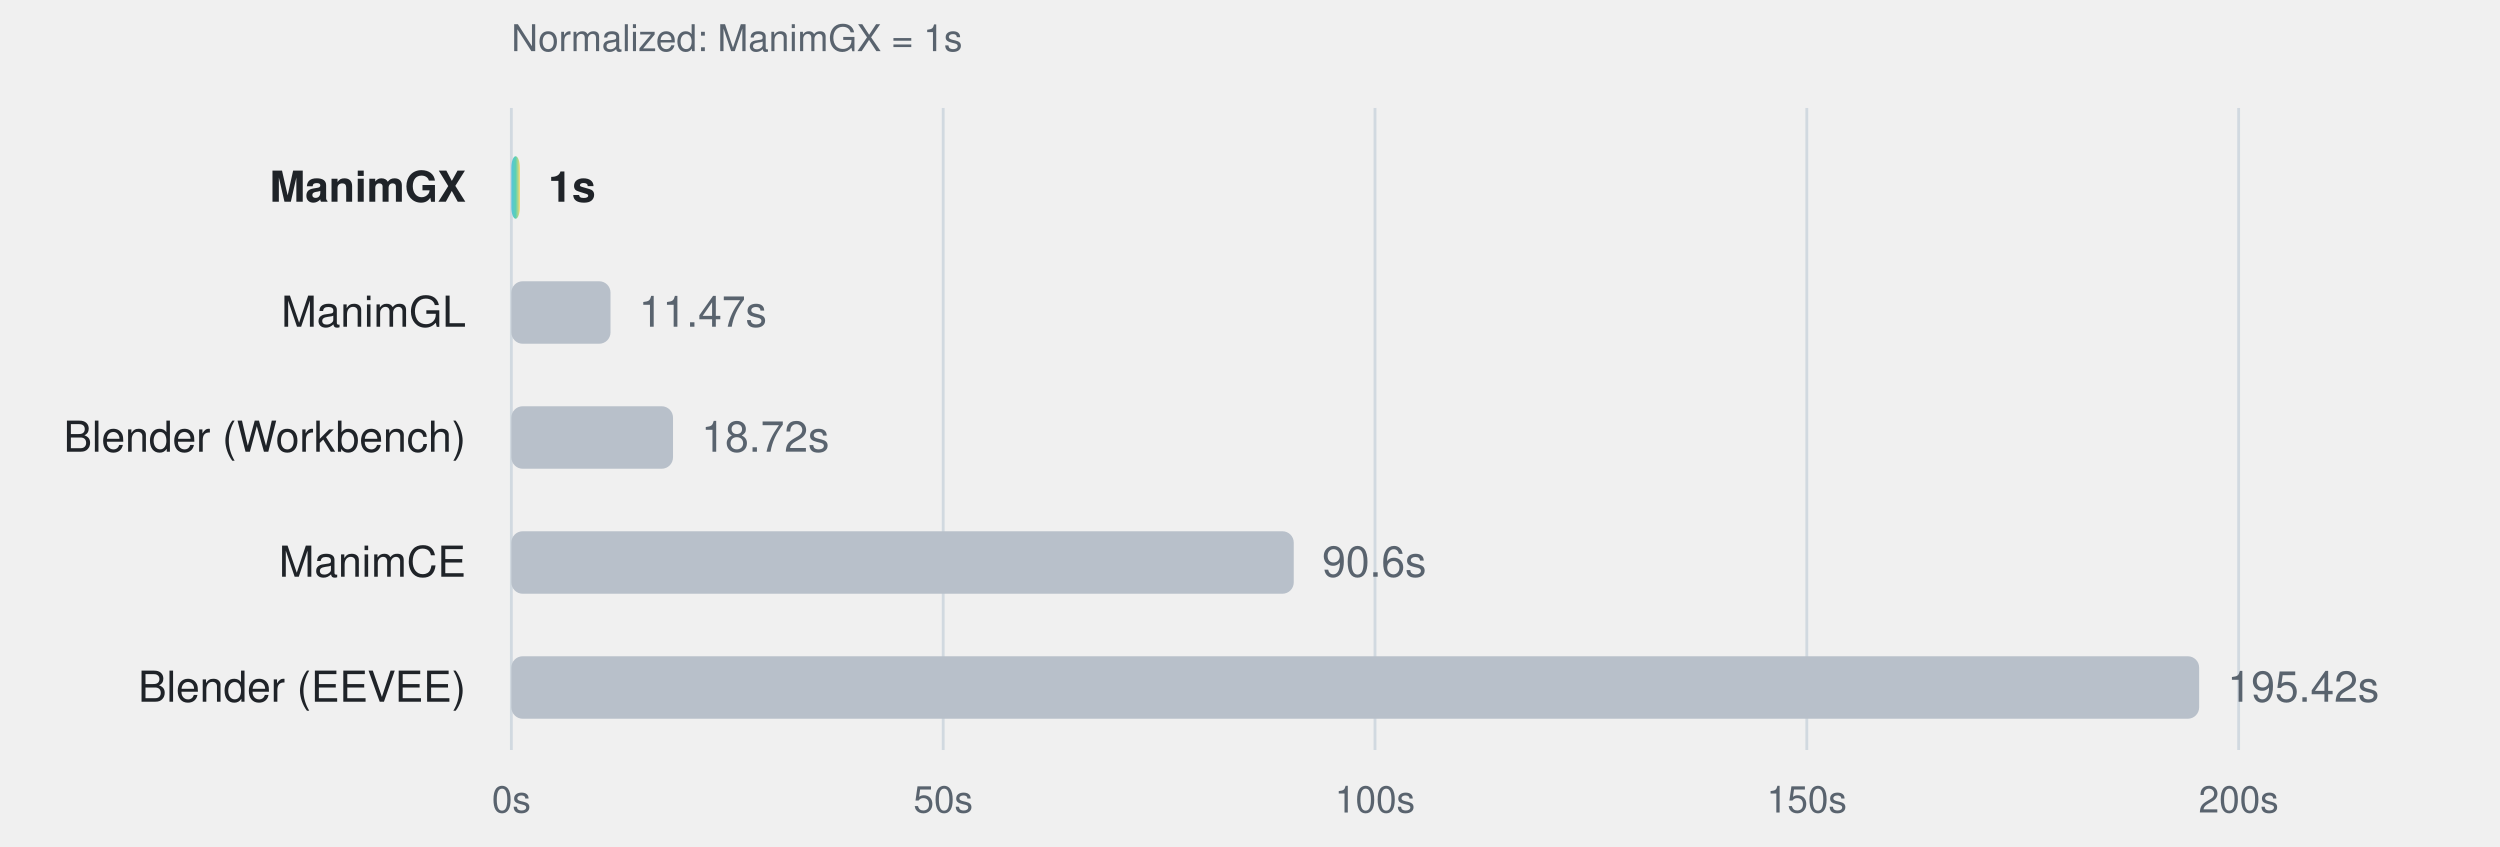
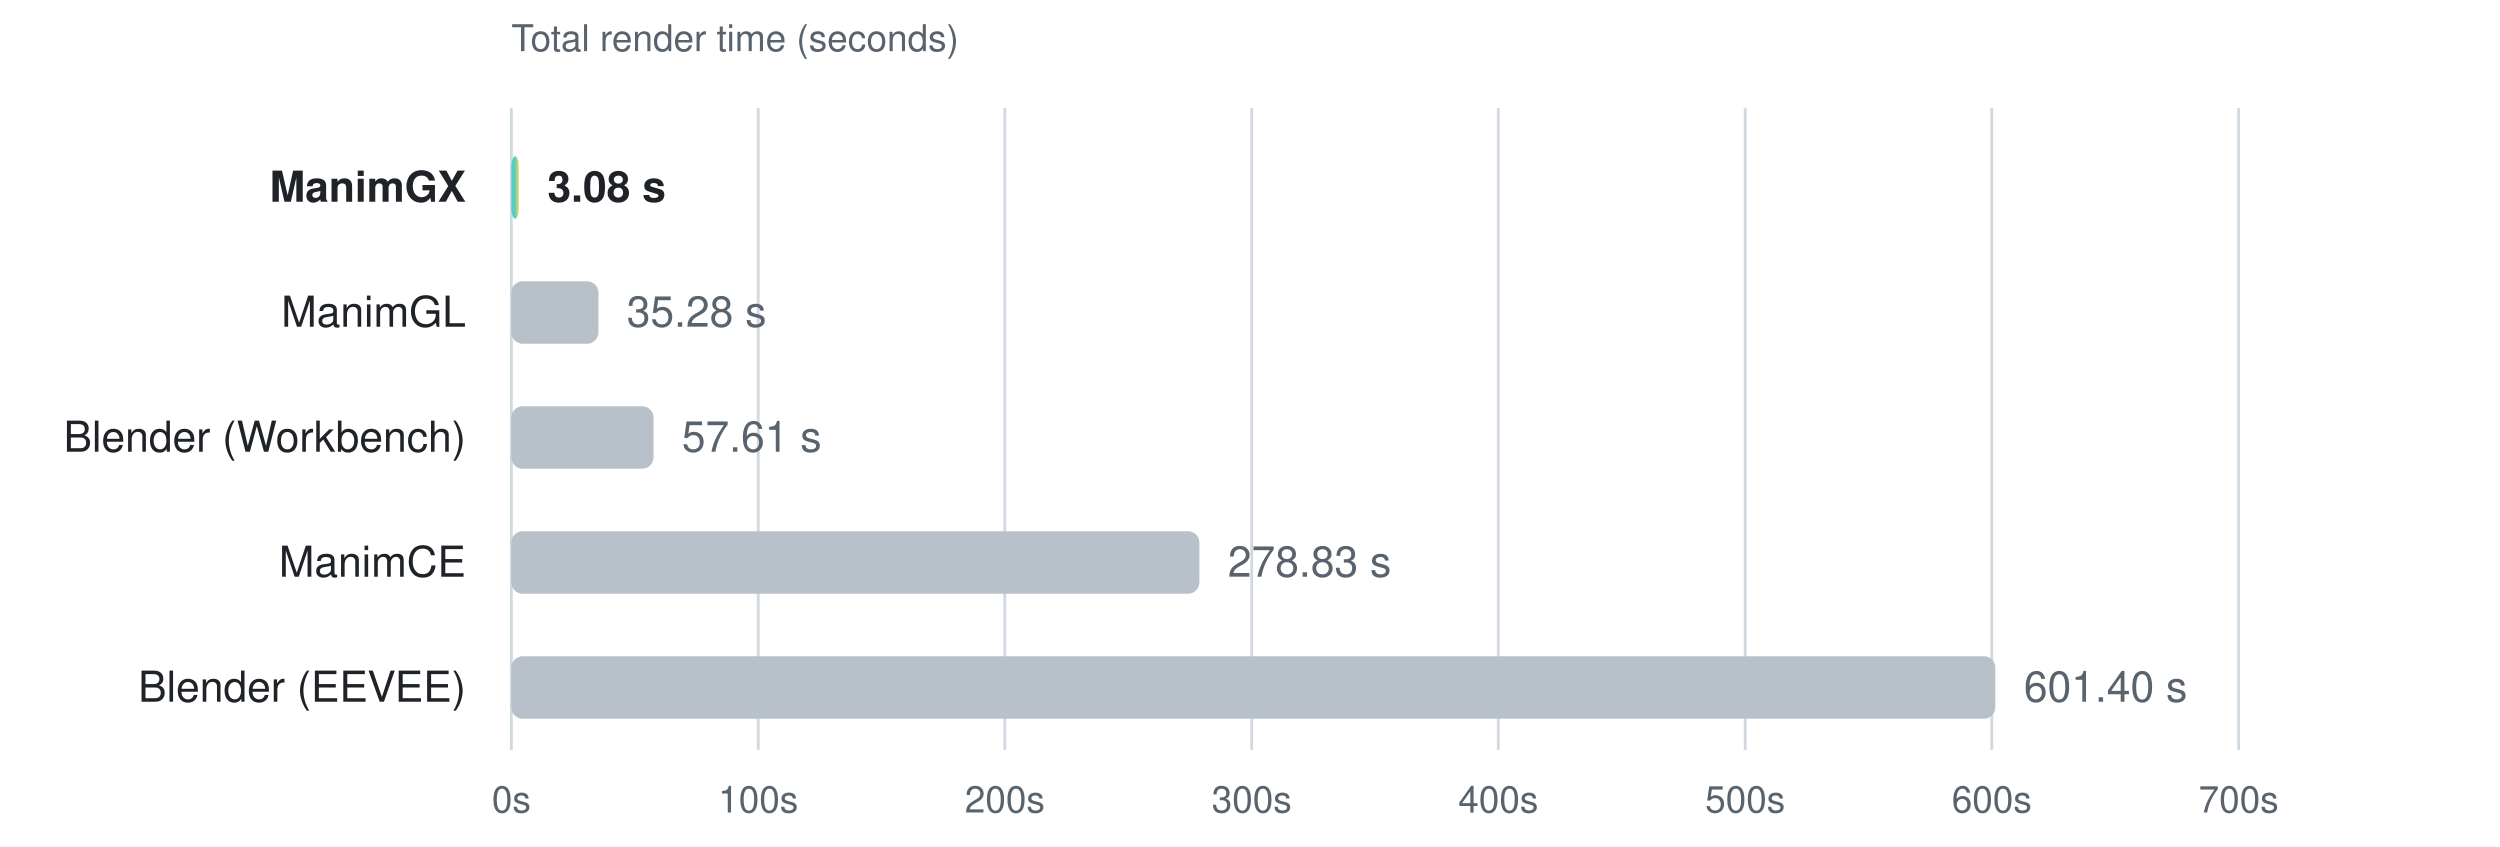
<svg xmlns="http://www.w3.org/2000/svg" width="880" height="298" viewBox="0 0 880 298" font-family="-apple-system, BlinkMacSystemFont, 'Segoe UI', Helvetica, Arial, sans-serif" font-size="15">
-   <style>.bar{transform-box:fill-box;transform-origin:0 50%;animation:14.100s linear infinite}.done{animation:14.100s step-end infinite}@media (prefers-reduced-motion:reduce){.bar,.done,.clock{animation:none}.clock{opacity:0}}@keyframes b0{0%{transform:scaleX(0)}0.355%{transform:scaleX(0.05)}0.709%{transform:scaleX(0.1)}1.064%{transform:scaleX(0.15)}1.418%{transform:scaleX(0.2)}1.773%{transform:scaleX(0.25)}2.128%{transform:scaleX(0.3)}2.482%{transform:scaleX(0.35)}2.837%{transform:scaleX(0.4)}3.191%{transform:scaleX(0.45)}3.546%{transform:scaleX(0.5)}3.901%{transform:scaleX(0.55)}4.255%{transform:scaleX(0.6)}4.610%{transform:scaleX(0.65)}4.965%{transform:scaleX(0.7)}5.319%{transform:scaleX(0.75)}5.674%{transform:scaleX(0.8)}6.028%{transform:scaleX(0.85)}6.383%{transform:scaleX(0.9)}6.738%{transform:scaleX(0.95)}7.092%{transform:scaleX(1)}7.092%{transform:scaleX(1)}97.163%{transform:scaleX(1)}100%{transform:scaleX(0)}}#b0{animation-name:b0}@keyframes t0{0%{opacity:0}7.092%{opacity:1}97.163%{opacity:0}}#t0{animation-name:t0}@keyframes b1{0%{transform:scaleX(0)}0.355%{transform:scaleX(0.0044)}0.709%{transform:scaleX(0.0087)}1.064%{transform:scaleX(0.0131)}1.418%{transform:scaleX(0.0174)}1.773%{transform:scaleX(0.0218)}2.128%{transform:scaleX(0.0262)}2.482%{transform:scaleX(0.0305)}2.837%{transform:scaleX(0.0349)}3.191%{transform:scaleX(0.0392)}3.546%{transform:scaleX(0.0436)}3.901%{transform:scaleX(0.048)}4.255%{transform:scaleX(0.0523)}4.610%{transform:scaleX(0.0567)}4.965%{transform:scaleX(0.0611)}5.319%{transform:scaleX(0.0654)}5.674%{transform:scaleX(0.0698)}6.028%{transform:scaleX(0.0741)}6.383%{transform:scaleX(0.0785)}6.738%{transform:scaleX(0.0829)}7.092%{transform:scaleX(0.0872)}7.447%{transform:scaleX(0.0916)}7.801%{transform:scaleX(0.0959)}8.156%{transform:scaleX(0.1003)}8.511%{transform:scaleX(0.1047)}8.865%{transform:scaleX(0.109)}9.220%{transform:scaleX(0.1134)}9.574%{transform:scaleX(0.1177)}9.929%{transform:scaleX(0.1221)}10.284%{transform:scaleX(0.1265)}10.638%{transform:scaleX(0.1308)}10.993%{transform:scaleX(0.1352)}11.348%{transform:scaleX(0.1396)}11.702%{transform:scaleX(0.1439)}12.057%{transform:scaleX(0.1483)}12.411%{transform:scaleX(0.1526)}12.766%{transform:scaleX(0.157)}13.121%{transform:scaleX(0.1614)}13.475%{transform:scaleX(0.1657)}13.830%{transform:scaleX(0.1701)}14.184%{transform:scaleX(0.1744)}14.539%{transform:scaleX(0.1788)}14.894%{transform:scaleX(0.1832)}15.248%{transform:scaleX(0.1875)}15.603%{transform:scaleX(0.1919)}15.957%{transform:scaleX(0.2046)}16.312%{transform:scaleX(0.2181)}16.667%{transform:scaleX(0.2326)}17.021%{transform:scaleX(0.248)}17.376%{transform:scaleX(0.2644)}17.730%{transform:scaleX(0.2819)}18.085%{transform:scaleX(0.3005)}18.440%{transform:scaleX(0.3204)}18.794%{transform:scaleX(0.3416)}19.149%{transform:scaleX(0.3643)}19.504%{transform:scaleX(0.3884)}19.858%{transform:scaleX(0.4141)}20.213%{transform:scaleX(0.4415)}20.567%{transform:scaleX(0.4707)}20.922%{transform:scaleX(0.5019)}21.277%{transform:scaleX(0.5351)}21.631%{transform:scaleX(0.5705)}21.986%{transform:scaleX(0.6083)}22.340%{transform:scaleX(0.6485)}22.695%{transform:scaleX(0.6915)}23.050%{transform:scaleX(0.7372)}23.404%{transform:scaleX(0.786)}23.759%{transform:scaleX(0.8381)}24.113%{transform:scaleX(0.8935)}24.468%{transform:scaleX(0.9527)}24.736%{transform:scaleX(1)}97.163%{transform:scaleX(1)}100%{transform:scaleX(0)}}#b1{animation-name:b1}@keyframes t1{0%{opacity:0}24.736%{opacity:1}97.163%{opacity:0}}#t1{animation-name:t1}@keyframes b2{0%{transform:scaleX(0)}0.355%{transform:scaleX(0.0027)}0.709%{transform:scaleX(0.0053)}1.064%{transform:scaleX(0.008)}1.418%{transform:scaleX(0.0107)}1.773%{transform:scaleX(0.0134)}2.128%{transform:scaleX(0.016)}2.482%{transform:scaleX(0.0187)}2.837%{transform:scaleX(0.0214)}3.191%{transform:scaleX(0.024)}3.546%{transform:scaleX(0.0267)}3.901%{transform:scaleX(0.0294)}4.255%{transform:scaleX(0.0321)}4.610%{transform:scaleX(0.0347)}4.965%{transform:scaleX(0.0374)}5.319%{transform:scaleX(0.0401)}5.674%{transform:scaleX(0.0427)}6.028%{transform:scaleX(0.0454)}6.383%{transform:scaleX(0.0481)}6.738%{transform:scaleX(0.0507)}7.092%{transform:scaleX(0.0534)}7.447%{transform:scaleX(0.0561)}7.801%{transform:scaleX(0.0588)}8.156%{transform:scaleX(0.0614)}8.511%{transform:scaleX(0.0641)}8.865%{transform:scaleX(0.0668)}9.220%{transform:scaleX(0.0694)}9.574%{transform:scaleX(0.0721)}9.929%{transform:scaleX(0.0748)}10.284%{transform:scaleX(0.0775)}10.638%{transform:scaleX(0.0801)}10.993%{transform:scaleX(0.0828)}11.348%{transform:scaleX(0.0855)}11.702%{transform:scaleX(0.0881)}12.057%{transform:scaleX(0.0908)}12.411%{transform:scaleX(0.0935)}12.766%{transform:scaleX(0.0962)}13.121%{transform:scaleX(0.0988)}13.475%{transform:scaleX(0.1015)}13.830%{transform:scaleX(0.1042)}14.184%{transform:scaleX(0.1068)}14.539%{transform:scaleX(0.1095)}14.894%{transform:scaleX(0.1122)}15.248%{transform:scaleX(0.1148)}15.603%{transform:scaleX(0.1175)}15.957%{transform:scaleX(0.1253)}16.312%{transform:scaleX(0.1336)}16.667%{transform:scaleX(0.1424)}17.021%{transform:scaleX(0.1519)}17.376%{transform:scaleX(0.1619)}17.730%{transform:scaleX(0.1726)}18.085%{transform:scaleX(0.1841)}18.440%{transform:scaleX(0.1962)}18.794%{transform:scaleX(0.2092)}19.149%{transform:scaleX(0.2231)}19.504%{transform:scaleX(0.2379)}19.858%{transform:scaleX(0.2536)}20.213%{transform:scaleX(0.2704)}20.567%{transform:scaleX(0.2883)}20.922%{transform:scaleX(0.3074)}21.277%{transform:scaleX(0.3277)}21.631%{transform:scaleX(0.3494)}21.986%{transform:scaleX(0.3725)}22.340%{transform:scaleX(0.3972)}22.695%{transform:scaleX(0.4235)}23.050%{transform:scaleX(0.4515)}23.404%{transform:scaleX(0.4814)}23.759%{transform:scaleX(0.5133)}24.113%{transform:scaleX(0.5472)}24.468%{transform:scaleX(0.5835)}24.823%{transform:scaleX(0.6221)}25.177%{transform:scaleX(0.6633)}25.532%{transform:scaleX(0.7072)}25.887%{transform:scaleX(0.754)}26.241%{transform:scaleX(0.8039)}26.596%{transform:scaleX(0.8571)}26.950%{transform:scaleX(0.9139)}27.305%{transform:scaleX(0.9743)}27.449%{transform:scaleX(1)}97.163%{transform:scaleX(1)}100%{transform:scaleX(0)}}#b2{animation-name:b2}@keyframes t2{0%{opacity:0}27.449%{opacity:1}97.163%{opacity:0}}#t2{animation-name:t2}@keyframes b3{0%{transform:scaleX(0)}0.355%{transform:scaleX(0.0006)}0.709%{transform:scaleX(0.0011)}1.064%{transform:scaleX(0.0017)}1.418%{transform:scaleX(0.0022)}1.773%{transform:scaleX(0.0028)}2.128%{transform:scaleX(0.0033)}2.482%{transform:scaleX(0.0039)}2.837%{transform:scaleX(0.0044)}3.191%{transform:scaleX(0.005)}3.546%{transform:scaleX(0.0055)}3.901%{transform:scaleX(0.0061)}4.255%{transform:scaleX(0.0066)}4.610%{transform:scaleX(0.0072)}4.965%{transform:scaleX(0.0077)}5.319%{transform:scaleX(0.0083)}5.674%{transform:scaleX(0.0088)}6.028%{transform:scaleX(0.0094)}6.383%{transform:scaleX(0.0099)}6.738%{transform:scaleX(0.0105)}7.092%{transform:scaleX(0.011)}7.447%{transform:scaleX(0.0116)}7.801%{transform:scaleX(0.0121)}8.156%{transform:scaleX(0.0127)}8.511%{transform:scaleX(0.0132)}8.865%{transform:scaleX(0.0138)}9.220%{transform:scaleX(0.0143)}9.574%{transform:scaleX(0.0149)}9.929%{transform:scaleX(0.0155)}10.284%{transform:scaleX(0.016)}10.638%{transform:scaleX(0.0166)}10.993%{transform:scaleX(0.0171)}11.348%{transform:scaleX(0.0177)}11.702%{transform:scaleX(0.0182)}12.057%{transform:scaleX(0.0188)}12.411%{transform:scaleX(0.0193)}12.766%{transform:scaleX(0.0199)}13.121%{transform:scaleX(0.0204)}13.475%{transform:scaleX(0.021)}13.830%{transform:scaleX(0.0215)}14.184%{transform:scaleX(0.0221)}14.539%{transform:scaleX(0.0226)}14.894%{transform:scaleX(0.0232)}15.248%{transform:scaleX(0.0237)}15.603%{transform:scaleX(0.0243)}15.957%{transform:scaleX(0.0259)}16.312%{transform:scaleX(0.0276)}16.667%{transform:scaleX(0.0294)}17.021%{transform:scaleX(0.0314)}17.376%{transform:scaleX(0.0335)}17.730%{transform:scaleX(0.0357)}18.085%{transform:scaleX(0.038)}18.440%{transform:scaleX(0.0405)}18.794%{transform:scaleX(0.0432)}19.149%{transform:scaleX(0.0461)}19.504%{transform:scaleX(0.0491)}19.858%{transform:scaleX(0.0524)}20.213%{transform:scaleX(0.0559)}20.567%{transform:scaleX(0.0596)}20.922%{transform:scaleX(0.0635)}21.277%{transform:scaleX(0.0677)}21.631%{transform:scaleX(0.0722)}21.986%{transform:scaleX(0.077)}22.340%{transform:scaleX(0.0821)}22.695%{transform:scaleX(0.0875)}23.050%{transform:scaleX(0.0933)}23.404%{transform:scaleX(0.0995)}23.759%{transform:scaleX(0.1061)}24.113%{transform:scaleX(0.1131)}24.468%{transform:scaleX(0.1206)}24.823%{transform:scaleX(0.1285)}25.177%{transform:scaleX(0.137)}25.532%{transform:scaleX(0.1461)}25.887%{transform:scaleX(0.1558)}26.241%{transform:scaleX(0.1661)}26.596%{transform:scaleX(0.1771)}26.950%{transform:scaleX(0.1888)}27.305%{transform:scaleX(0.2013)}27.660%{transform:scaleX(0.2146)}28.014%{transform:scaleX(0.2289)}28.369%{transform:scaleX(0.244)}28.723%{transform:scaleX(0.2602)}29.078%{transform:scaleX(0.2774)}29.433%{transform:scaleX(0.2957)}29.787%{transform:scaleX(0.3153)}30.142%{transform:scaleX(0.3362)}30.496%{transform:scaleX(0.3584)}30.851%{transform:scaleX(0.3822)}31.206%{transform:scaleX(0.4075)}31.560%{transform:scaleX(0.4344)}31.915%{transform:scaleX(0.4632)}32.270%{transform:scaleX(0.4938)}32.624%{transform:scaleX(0.5265)}32.979%{transform:scaleX(0.5614)}33.333%{transform:scaleX(0.5986)}33.688%{transform:scaleX(0.6382)}34.043%{transform:scaleX(0.6804)}34.397%{transform:scaleX(0.7255)}34.752%{transform:scaleX(0.7735)}35.106%{transform:scaleX(0.8247)}35.461%{transform:scaleX(0.8793)}35.816%{transform:scaleX(0.9375)}36.170%{transform:scaleX(0.9995)}36.173%{transform:scaleX(1)}97.163%{transform:scaleX(1)}100%{transform:scaleX(0)}}#b3{animation-name:b3}@keyframes t3{0%{opacity:0}36.173%{opacity:1}97.163%{opacity:0}}#t3{animation-name:t3}@keyframes b4{0%{transform:scaleX(0)}0.355%{transform:scaleX(0.0003)}0.709%{transform:scaleX(0.0005)}1.064%{transform:scaleX(0.0008)}1.418%{transform:scaleX(0.001)}1.773%{transform:scaleX(0.0013)}2.128%{transform:scaleX(0.0015)}2.482%{transform:scaleX(0.0018)}2.837%{transform:scaleX(0.002)}3.191%{transform:scaleX(0.0023)}3.546%{transform:scaleX(0.0026)}3.901%{transform:scaleX(0.0028)}4.255%{transform:scaleX(0.0031)}4.610%{transform:scaleX(0.0033)}4.965%{transform:scaleX(0.0036)}5.319%{transform:scaleX(0.0038)}5.674%{transform:scaleX(0.0041)}6.028%{transform:scaleX(0.0043)}6.383%{transform:scaleX(0.0046)}6.738%{transform:scaleX(0.0049)}7.092%{transform:scaleX(0.0051)}7.447%{transform:scaleX(0.0054)}7.801%{transform:scaleX(0.0056)}8.156%{transform:scaleX(0.0059)}8.511%{transform:scaleX(0.0061)}8.865%{transform:scaleX(0.0064)}9.220%{transform:scaleX(0.0067)}9.574%{transform:scaleX(0.0069)}9.929%{transform:scaleX(0.0072)}10.284%{transform:scaleX(0.0074)}10.638%{transform:scaleX(0.0077)}10.993%{transform:scaleX(0.0079)}11.348%{transform:scaleX(0.0082)}11.702%{transform:scaleX(0.0084)}12.057%{transform:scaleX(0.0087)}12.411%{transform:scaleX(0.009)}12.766%{transform:scaleX(0.0092)}13.121%{transform:scaleX(0.0095)}13.475%{transform:scaleX(0.0097)}13.830%{transform:scaleX(0.01)}14.184%{transform:scaleX(0.0102)}14.539%{transform:scaleX(0.0105)}14.894%{transform:scaleX(0.0107)}15.248%{transform:scaleX(0.011)}15.603%{transform:scaleX(0.0113)}15.957%{transform:scaleX(0.012)}16.312%{transform:scaleX(0.0128)}16.667%{transform:scaleX(0.0136)}17.021%{transform:scaleX(0.0145)}17.376%{transform:scaleX(0.0155)}17.730%{transform:scaleX(0.0165)}18.085%{transform:scaleX(0.0176)}18.440%{transform:scaleX(0.0188)}18.794%{transform:scaleX(0.02)}19.149%{transform:scaleX(0.0214)}19.504%{transform:scaleX(0.0228)}19.858%{transform:scaleX(0.0243)}20.213%{transform:scaleX(0.0259)}20.567%{transform:scaleX(0.0276)}20.922%{transform:scaleX(0.0294)}21.277%{transform:scaleX(0.0314)}21.631%{transform:scaleX(0.0335)}21.986%{transform:scaleX(0.0357)}22.340%{transform:scaleX(0.038)}22.695%{transform:scaleX(0.0406)}23.050%{transform:scaleX(0.0433)}23.404%{transform:scaleX(0.0461)}23.759%{transform:scaleX(0.0492)}24.113%{transform:scaleX(0.0524)}24.468%{transform:scaleX(0.0559)}24.823%{transform:scaleX(0.0596)}25.177%{transform:scaleX(0.0635)}25.532%{transform:scaleX(0.0677)}25.887%{transform:scaleX(0.0722)}26.241%{transform:scaleX(0.077)}26.596%{transform:scaleX(0.0821)}26.950%{transform:scaleX(0.0875)}27.305%{transform:scaleX(0.0933)}27.660%{transform:scaleX(0.0995)}28.014%{transform:scaleX(0.1061)}28.369%{transform:scaleX(0.1131)}28.723%{transform:scaleX(0.1206)}29.078%{transform:scaleX(0.1286)}29.433%{transform:scaleX(0.1371)}29.787%{transform:scaleX(0.1462)}30.142%{transform:scaleX(0.1559)}30.496%{transform:scaleX(0.1662)}30.851%{transform:scaleX(0.1772)}31.206%{transform:scaleX(0.1889)}31.560%{transform:scaleX(0.2014)}31.915%{transform:scaleX(0.2147)}32.270%{transform:scaleX(0.229)}32.624%{transform:scaleX(0.2441)}32.979%{transform:scaleX(0.2603)}33.333%{transform:scaleX(0.2775)}33.688%{transform:scaleX(0.2959)}34.043%{transform:scaleX(0.3155)}34.397%{transform:scaleX(0.3363)}34.752%{transform:scaleX(0.3586)}35.106%{transform:scaleX(0.3823)}35.461%{transform:scaleX(0.4077)}35.816%{transform:scaleX(0.4346)}36.170%{transform:scaleX(0.4634)}36.525%{transform:scaleX(0.4941)}36.879%{transform:scaleX(0.5268)}37.234%{transform:scaleX(0.5617)}37.589%{transform:scaleX(0.5988)}37.943%{transform:scaleX(0.6385)}38.298%{transform:scaleX(0.6807)}38.652%{transform:scaleX(0.7258)}39.007%{transform:scaleX(0.7738)}39.362%{transform:scaleX(0.8251)}39.716%{transform:scaleX(0.8797)}40.071%{transform:scaleX(0.9379)}40.426%{transform:scaleX(1)}40.426%{transform:scaleX(1)}97.163%{transform:scaleX(1)}100%{transform:scaleX(0)}}#b4{animation-name:b4}@keyframes t4{0%{opacity:0}40.426%{opacity:1}97.163%{opacity:0}}#t4{animation-name:t4}@keyframes c0{0%{opacity:0}0.000%{opacity:1}18.771%{opacity:0}}#c0{animation:c0 14.100s step-end infinite}@keyframes c1{0%{opacity:0}18.771%{opacity:1}22.606%{opacity:0}}#c1{animation:c1 14.100s step-end infinite}@keyframes c2{0%{opacity:0}22.606%{opacity:1}26.441%{opacity:0}}#c2{animation:c2 14.100s step-end infinite}@keyframes c3{0%{opacity:0}26.441%{opacity:1}31.510%{opacity:0}}#c3{animation:c3 14.100s step-end infinite}@keyframes c4{0%{opacity:0}31.510%{opacity:1}35.345%{opacity:0}}#c4{animation:c4 14.100s step-end infinite}@keyframes c5{0%{opacity:0}35.345%{opacity:1}39.180%{opacity:0}}#c5{animation:c5 14.100s step-end infinite}@keyframes c6{0%{opacity:0}39.180%{opacity:1}40.426%{opacity:0}}#c6{animation:c6 14.100s step-end infinite}</style>
  <defs>
    <linearGradient id="manimgx" x1="0" x2="1">
      <stop offset="0" stop-color="#58c4dd" />
      <stop offset="0.5" stop-color="#5cd0b3" />
      <stop offset="1" stop-color="#f7d96f" />
    </linearGradient>
  </defs>
-   <text x="180" y="18" fill="#59636e" font-size="13">Normalized: ManimGX = 1s</text>
+   <rect width="880" height="298" fill="#ffffff" />
+   <text x="180" y="18" fill="#59636e" font-size="13">Total render time (seconds)</text>
  <line x1="180.0" y1="38" x2="180.0" y2="264" stroke="#d1d9e0" stroke-width="1" />
  <text x="180.0" y="286" fill="#59636e" font-size="13" text-anchor="middle">0s</text>
-   <line x1="332.0" y1="38" x2="332.0" y2="264" stroke="#d1d9e0" stroke-width="1" />
-   <text x="332.0" y="286" fill="#59636e" font-size="13" text-anchor="middle">50s</text>
-   <line x1="484.0" y1="38" x2="484.0" y2="264" stroke="#d1d9e0" stroke-width="1" />
-   <text x="484.0" y="286" fill="#59636e" font-size="13" text-anchor="middle">100s</text>
-   <line x1="636.0" y1="38" x2="636.0" y2="264" stroke="#d1d9e0" stroke-width="1" />
-   <text x="636.0" y="286" fill="#59636e" font-size="13" text-anchor="middle">150s</text>
+   <line x1="266.9" y1="38" x2="266.9" y2="264" stroke="#d1d9e0" stroke-width="1" />
+   <text x="266.9" y="286" fill="#59636e" font-size="13" text-anchor="middle">100s</text>
+   <line x1="353.7" y1="38" x2="353.7" y2="264" stroke="#d1d9e0" stroke-width="1" />
+   <text x="353.7" y="286" fill="#59636e" font-size="13" text-anchor="middle">200s</text>
+   <line x1="440.6" y1="38" x2="440.6" y2="264" stroke="#d1d9e0" stroke-width="1" />
+   <text x="440.6" y="286" fill="#59636e" font-size="13" text-anchor="middle">300s</text>
+   <line x1="527.4" y1="38" x2="527.4" y2="264" stroke="#d1d9e0" stroke-width="1" />
+   <text x="527.4" y="286" fill="#59636e" font-size="13" text-anchor="middle">400s</text>
+   <line x1="614.3" y1="38" x2="614.3" y2="264" stroke="#d1d9e0" stroke-width="1" />
+   <text x="614.3" y="286" fill="#59636e" font-size="13" text-anchor="middle">500s</text>
+   <line x1="701.1" y1="38" x2="701.1" y2="264" stroke="#d1d9e0" stroke-width="1" />
+   <text x="701.1" y="286" fill="#59636e" font-size="13" text-anchor="middle">600s</text>
  <line x1="788.0" y1="38" x2="788.0" y2="264" stroke="#d1d9e0" stroke-width="1" />
-   <text x="788.0" y="286" fill="#59636e" font-size="13" text-anchor="middle">200s</text>
+   <text x="788.0" y="286" fill="#59636e" font-size="13" text-anchor="middle">700s</text>
  <text x="164" y="71.0" fill="#1f2328" text-anchor="end" font-weight="700">ManimGX</text>
-   <rect id="b0" class="bar" x="180" y="55.0" width="3.0" height="22" rx="4" fill="url(#manimgx)" />
-   <text id="t0" class="done" x="193.0" y="71.0" fill="#1f2328" font-weight="700">1s</text>
+   <rect id="b0" x="180" y="55.0" width="2.673" height="22" rx="4" fill="url(#manimgx)" />
+   <text id="t0" x="192.7" y="71.0" fill="#1f2328" font-weight="700">3.08 s</text>
  <text x="164" y="115.0" fill="#1f2328" text-anchor="end">ManimGL</text>
-   <rect id="b1" class="bar" x="180" y="99.0" width="34.9" height="22" rx="4" fill="#b8c0ca" />
-   <text id="t1" class="done" x="224.9" y="115.0" fill="#59636e">11.47s</text>
+   <rect id="b1" x="180" y="99.0" width="30.647" height="22" rx="4" fill="#b8c0ca" />
+   <text id="t1" x="220.6" y="115.0" fill="#59636e">35.28 s</text>
  <text x="164" y="159.0" fill="#1f2328" text-anchor="end">Blender (Workbench)</text>
-   <rect id="b2" class="bar" x="180" y="143.0" width="56.9" height="22" rx="4" fill="#b8c0ca" />
-   <text id="t2" class="done" x="246.9" y="159.0" fill="#59636e">18.72s</text>
+   <rect id="b2" x="180" y="143.0" width="50.039" height="22" rx="4" fill="#b8c0ca" />
+   <text id="t2" x="240.0" y="159.0" fill="#59636e">57.61 s</text>
  <text x="164" y="203.0" fill="#1f2328" text-anchor="end">ManimCE</text>
-   <rect id="b3" class="bar" x="180" y="187.0" width="275.4" height="22" rx="4" fill="#b8c0ca" />
-   <text id="t3" class="done" x="465.4" y="203.0" fill="#59636e">90.6s</text>
+   <rect id="b3" x="180" y="187.0" width="242.180" height="22" rx="4" fill="#b8c0ca" />
+   <text id="t3" x="432.2" y="203.0" fill="#59636e">278.83 s</text>
  <text x="164" y="247.0" fill="#1f2328" text-anchor="end">Blender (EEVEE)</text>
-   <rect id="b4" class="bar" x="180" y="231.0" width="594.1" height="22" rx="4" fill="#b8c0ca" />
-   <text id="t4" class="done" x="784.1" y="247.0" fill="#59636e">195.42s</text>
-   <text id="c0" class="clock" x="868" y="18" opacity="0" fill="#59636e" font-size="13" text-anchor="end" />
-   <text id="c1" class="clock" x="868" y="18" opacity="0" fill="#59636e" font-size="13" text-anchor="end">fast-forward ×5</text>
-   <text id="c2" class="clock" x="868" y="18" opacity="0" fill="#59636e" font-size="13" text-anchor="end">fast-forward ×10</text>
-   <text id="c3" class="clock" x="868" y="18" opacity="0" fill="#59636e" font-size="13" text-anchor="end">fast-forward ×20</text>
-   <text id="c4" class="clock" x="868" y="18" opacity="0" fill="#59636e" font-size="13" text-anchor="end">fast-forward ×50</text>
-   <text id="c5" class="clock" x="868" y="18" opacity="0" fill="#59636e" font-size="13" text-anchor="end">fast-forward ×100</text>
-   <text id="c6" class="clock" x="868" y="18" opacity="0" fill="#59636e" font-size="13" text-anchor="end">fast-forward ×200</text>
+   <rect id="b4" x="180" y="231.0" width="522.355" height="22" rx="4" fill="#b8c0ca" />
+   <text id="t4" x="712.4" y="247.0" fill="#59636e">601.40 s</text>
</svg>
